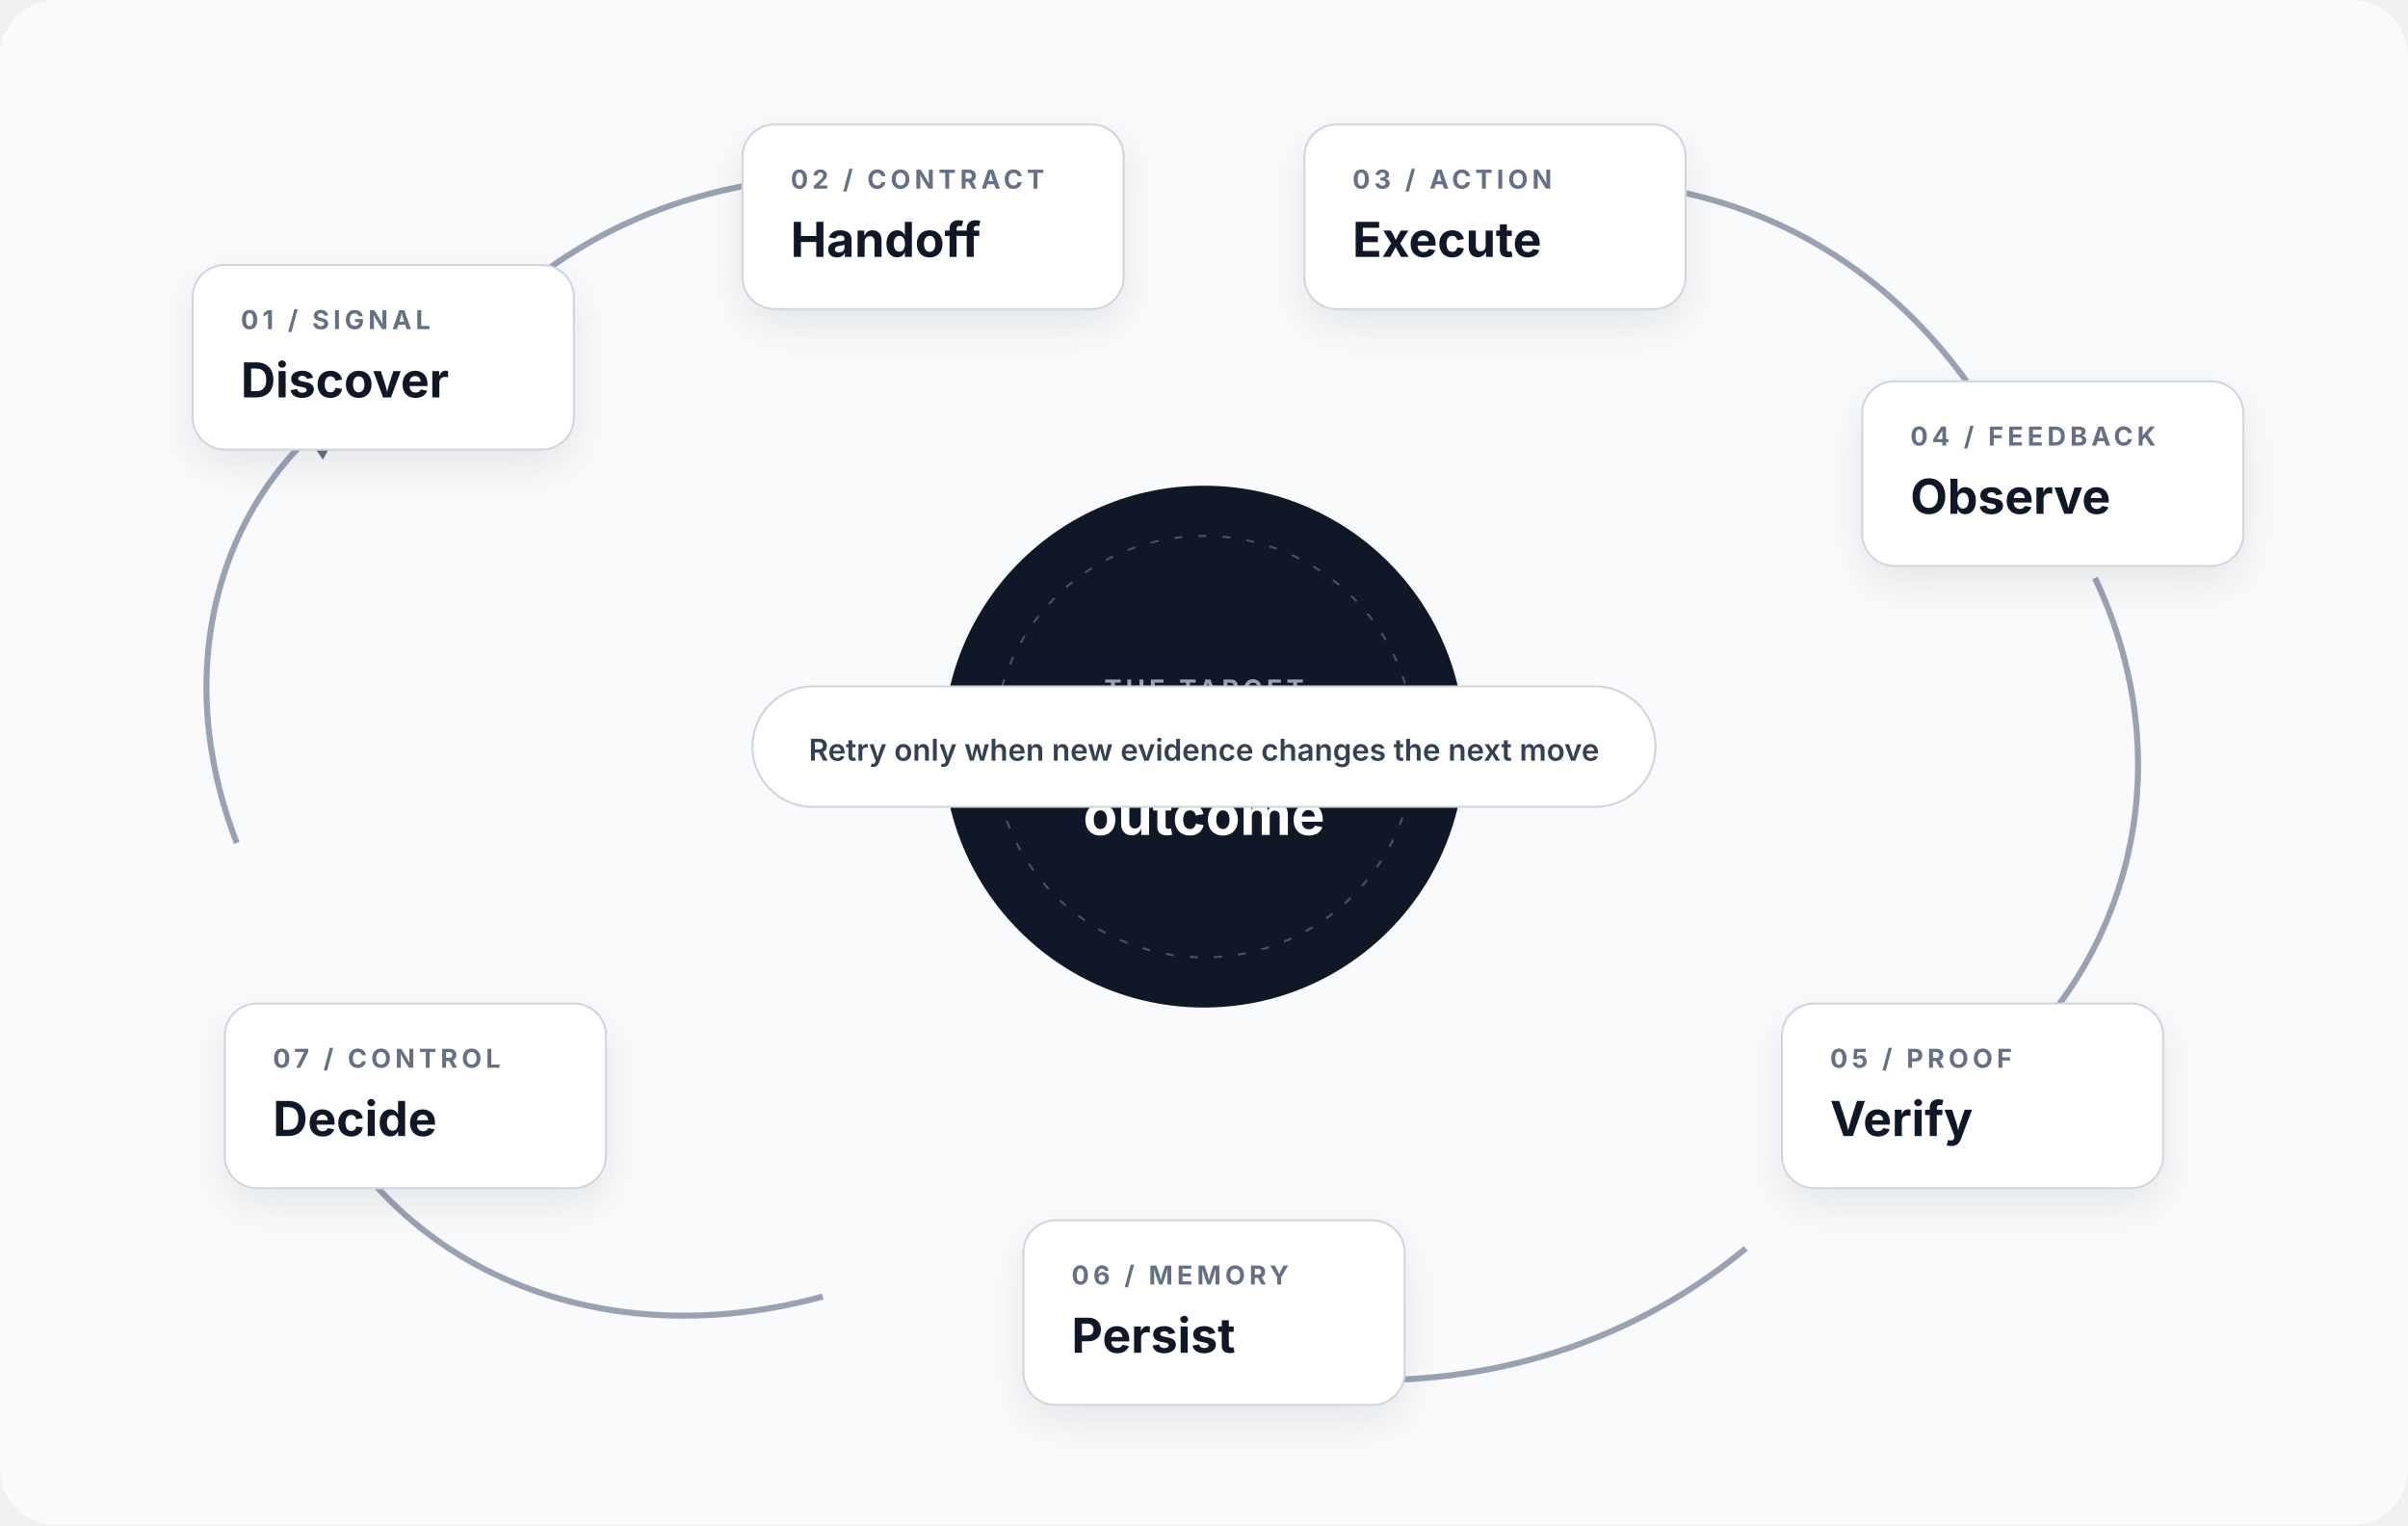
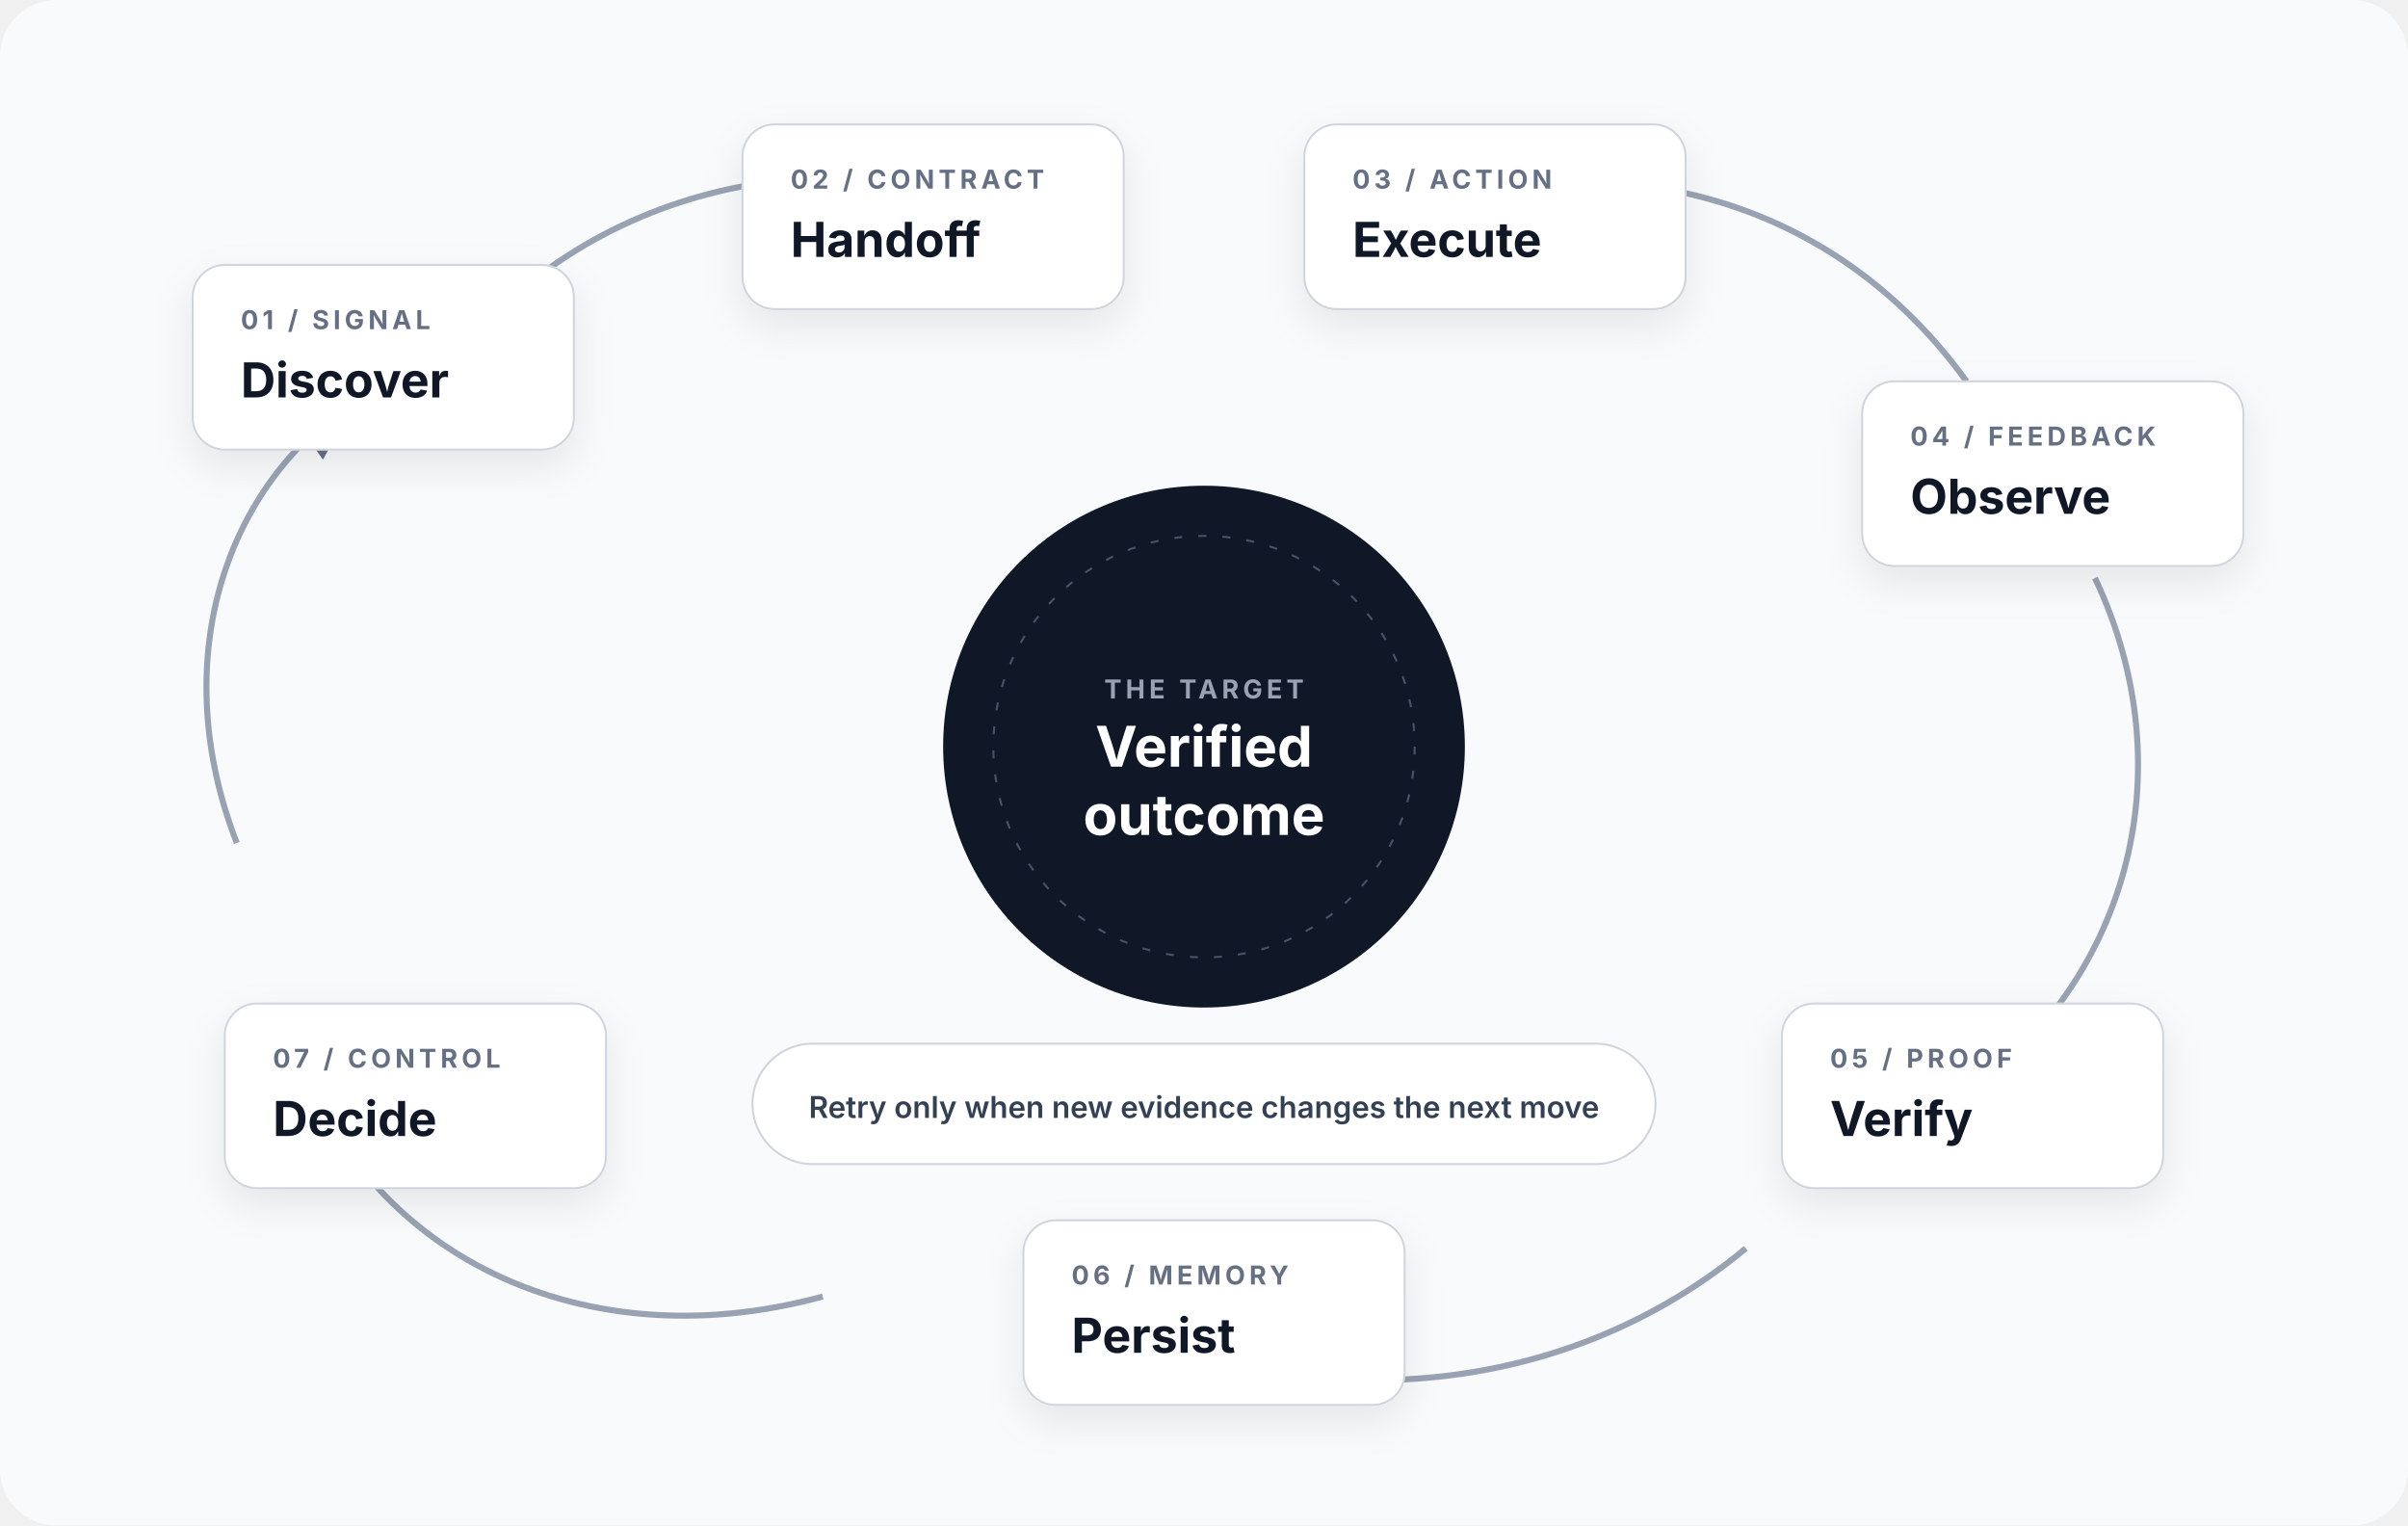
<svg xmlns="http://www.w3.org/2000/svg" viewBox="0 0 1200 760" role="img" aria-labelledby="title desc">
  <defs>
    <marker id="arrow" markerWidth="10" markerHeight="10" refX="8" refY="5" orient="auto" markerUnits="strokeWidth">
      <path d="M0 0L10 5L0 10z" fill="#667085" />
    </marker>
    <filter id="shadow" x="-20%" y="-20%" width="140%" height="140%">
      <feDropShadow dx="0" dy="8" stdDeviation="10" flood-color="#0f172a" flood-opacity="0.08" />
    </filter>
  </defs>
  <rect width="1200" height="760" rx="28" fill="#f8fafc" />
  <path d="M220 187C290 90 420 65 520 110M680 110C805 65 915 100 980 190M1044 288C1090 385 1060 492 974 550M870 622C770 705 630 705 532 646M410 646C285 680 175 620 146 515M118 420C83 330 112 245 172 203" fill="none" stroke="#98a2b3" stroke-width="3" marker-end="url(#arrow)" />
  <g filter="url(#shadow)">
    <rect x="96" y="132" width="190" height="92" rx="16" fill="#fff" stroke="#d0d5dd" />
    <rect x="370" y="62" width="190" height="92" rx="16" fill="#fff" stroke="#d0d5dd" />
    <rect x="650" y="62" width="190" height="92" rx="16" fill="#fff" stroke="#d0d5dd" />
    <rect x="928" y="190" width="190" height="92" rx="16" fill="#fff" stroke="#d0d5dd" />
    <rect x="888" y="500" width="190" height="92" rx="16" fill="#fff" stroke="#d0d5dd" />
    <rect x="510" y="608" width="190" height="92" rx="16" fill="#fff" stroke="#d0d5dd" />
    <rect x="112" y="500" width="190" height="92" rx="16" fill="#fff" stroke="#d0d5dd" />
  </g>
  <g font-family="Inter, ui-sans-serif, system-ui, sans-serif" fill="#101828">
    <text x="120" y="164" font-size="13" font-weight="700" letter-spacing="2" fill="#667085">01 / SIGNAL</text>
    <text x="120" y="198" font-size="24" font-weight="700">Discover</text>
    <text x="394" y="94" font-size="13" font-weight="700" letter-spacing="2" fill="#667085">02 / CONTRACT</text>
    <text x="394" y="128" font-size="24" font-weight="700">Handoff</text>
    <text x="674" y="94" font-size="13" font-weight="700" letter-spacing="2" fill="#667085">03 / ACTION</text>
    <text x="674" y="128" font-size="24" font-weight="700">Execute</text>
    <text x="952" y="222" font-size="13" font-weight="700" letter-spacing="2" fill="#667085">04 / FEEDBACK</text>
    <text x="952" y="256" font-size="24" font-weight="700">Observe</text>
    <text x="912" y="532" font-size="13" font-weight="700" letter-spacing="2" fill="#667085">05 / PROOF</text>
    <text x="912" y="566" font-size="24" font-weight="700">Verify</text>
    <text x="534" y="640" font-size="13" font-weight="700" letter-spacing="2" fill="#667085">06 / MEMORY</text>
    <text x="534" y="674" font-size="24" font-weight="700">Persist</text>
    <text x="136" y="532" font-size="13" font-weight="700" letter-spacing="2" fill="#667085">07 / CONTROL</text>
    <text x="136" y="566" font-size="24" font-weight="700">Decide</text>
  </g>
  <circle cx="600" cy="372" r="130" fill="#101828" />
  <circle cx="600" cy="372" r="105" fill="none" stroke="#475467" stroke-width="1" stroke-dasharray="4 8" />
  <g text-anchor="middle" font-family="Inter, ui-sans-serif, system-ui, sans-serif" fill="#fff">
    <text x="600" y="348" font-size="13" font-weight="700" letter-spacing="2" fill="#98a2b3">THE TARGET</text>
    <text x="600" y="382" font-size="28" font-weight="700">Verified</text>
    <text x="600" y="416" font-size="28" font-weight="700">outcome</text>
  </g>
-   <rect x="375" y="342" width="450" height="60" rx="30" fill="#fff" stroke="#d0d5dd" />
-   <text x="600" y="379" text-anchor="middle" font-family="Inter, ui-sans-serif, system-ui, sans-serif" font-size="15" font-weight="600" fill="#344054">Retry only when new evidence changes the next move</text>
+   <rect x="375" y="520" width="450" height="60" rx="30" fill="#fff" stroke="#d0d5dd" />
+   <text x="600" y="557" text-anchor="middle" font-family="Inter, ui-sans-serif, system-ui, sans-serif" font-size="15" font-weight="600" fill="#344054">Retry only when new evidence changes the next move</text>
</svg>
